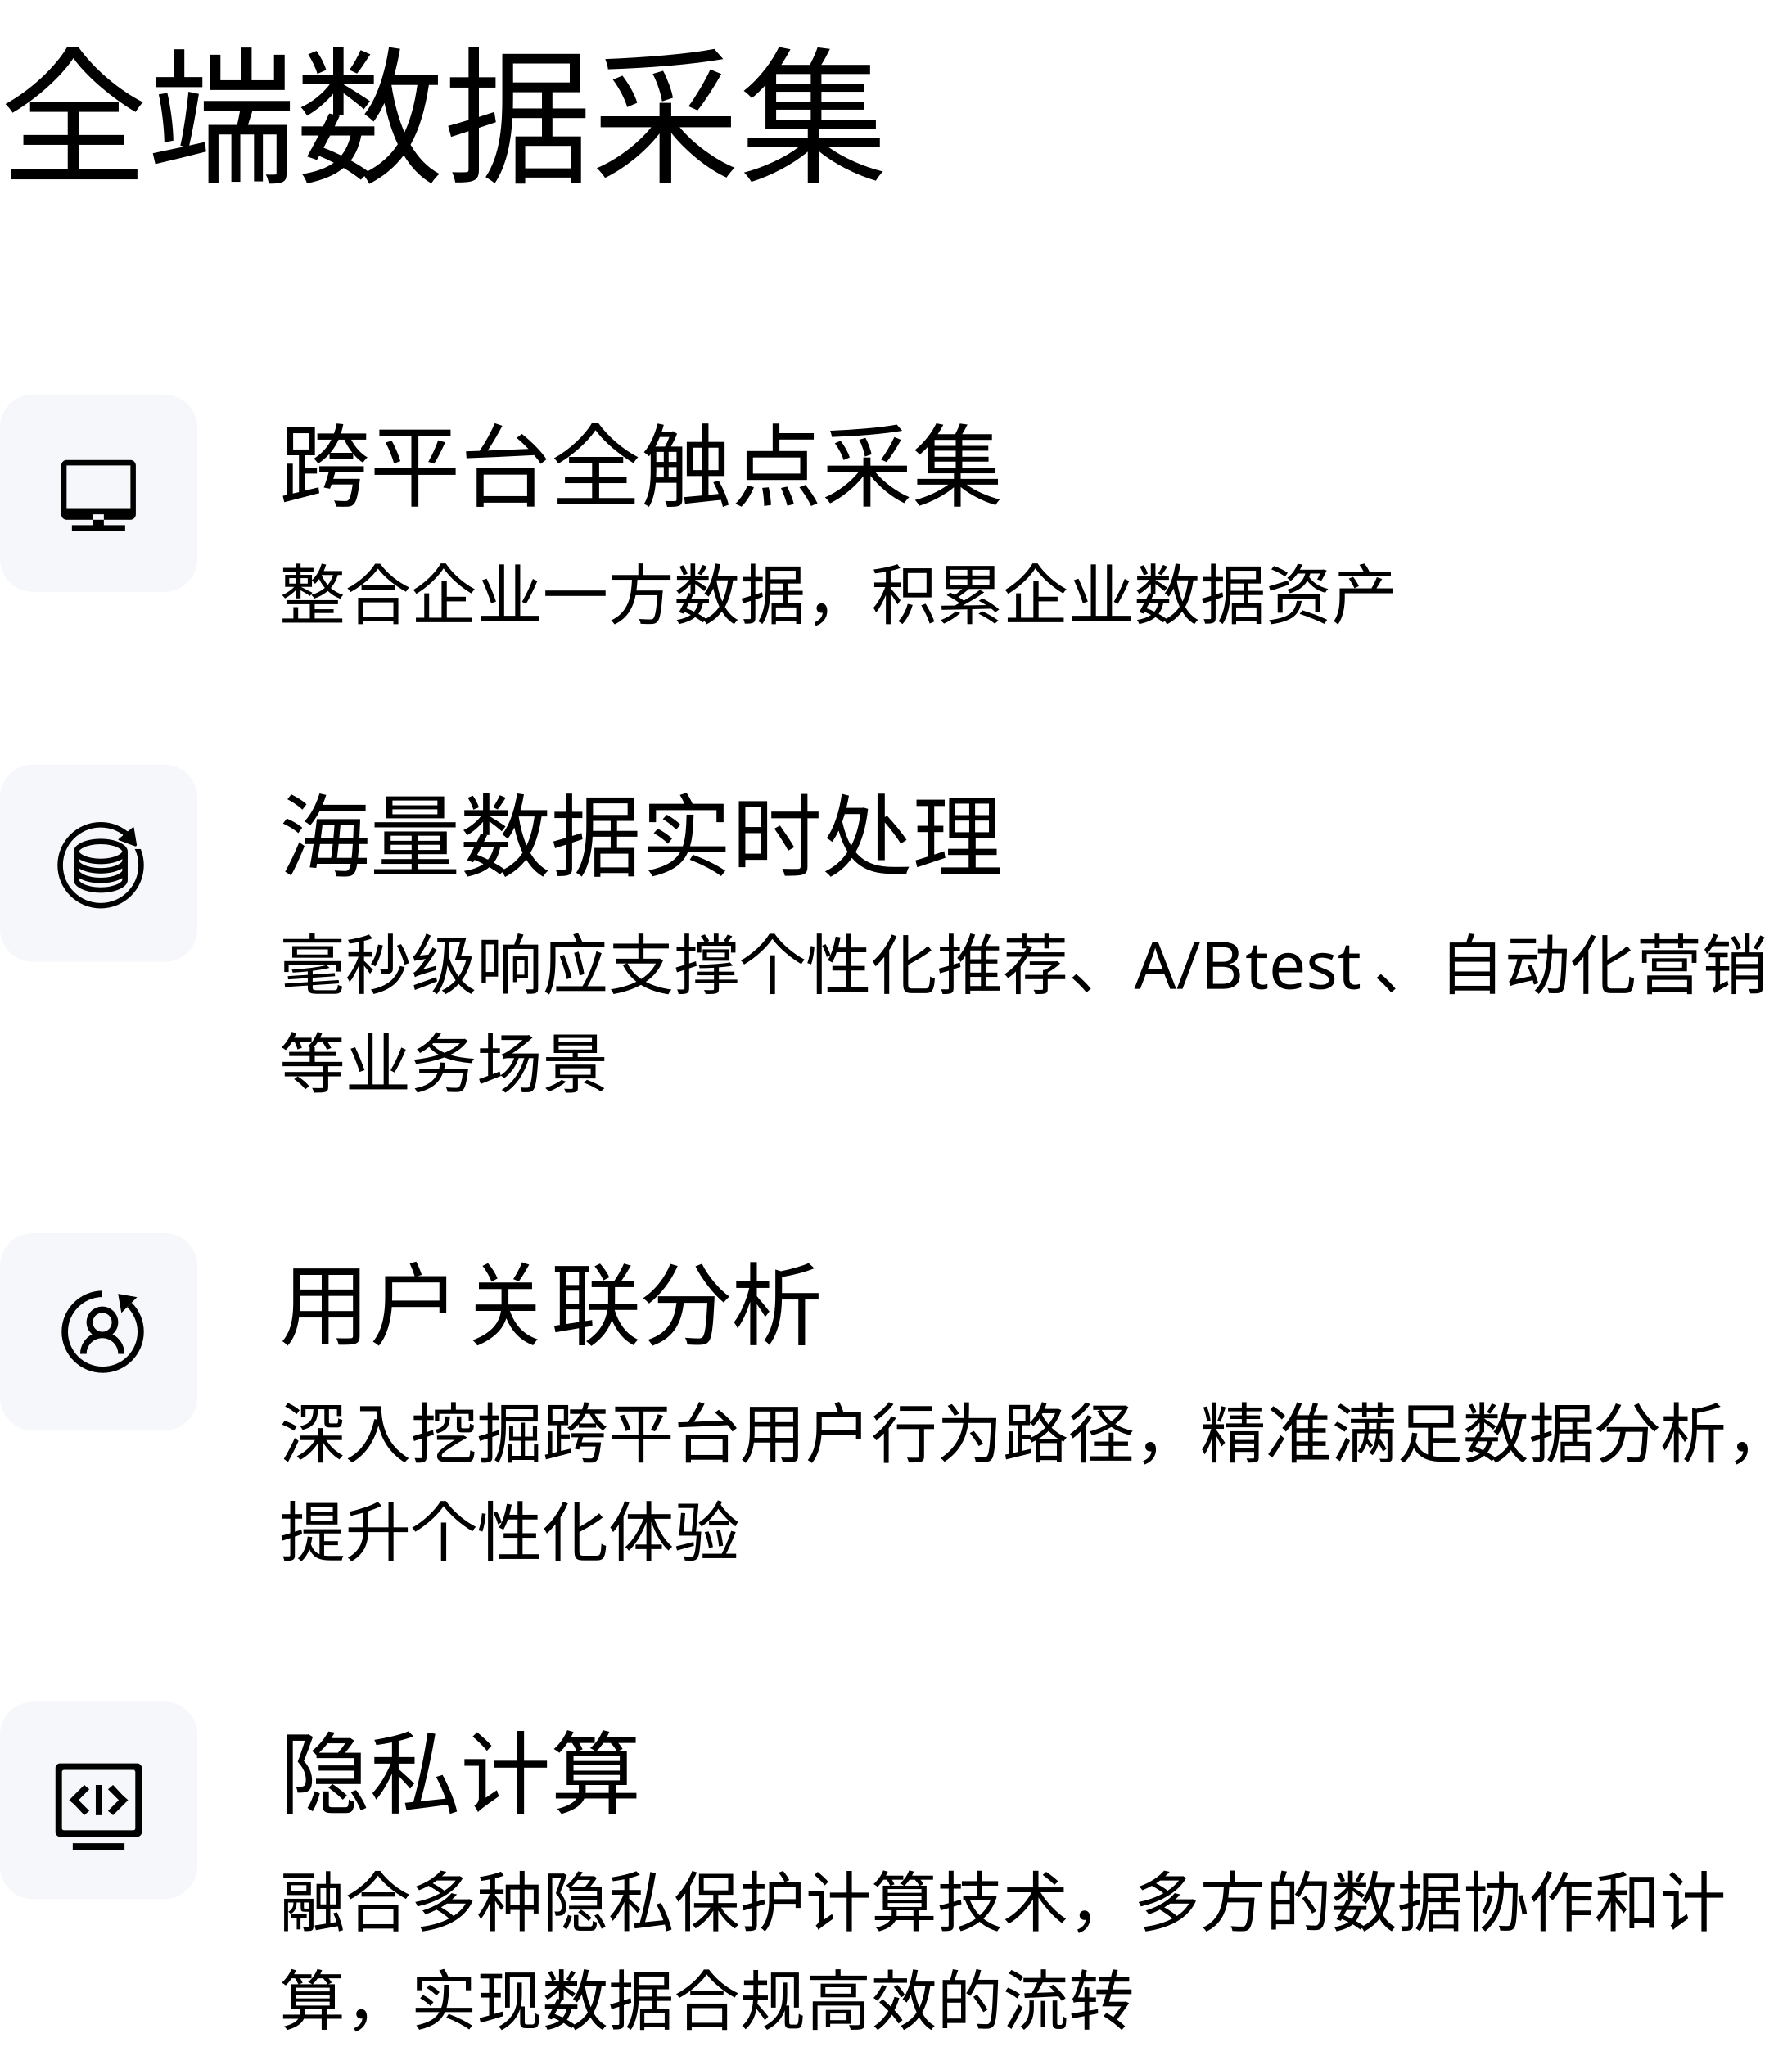
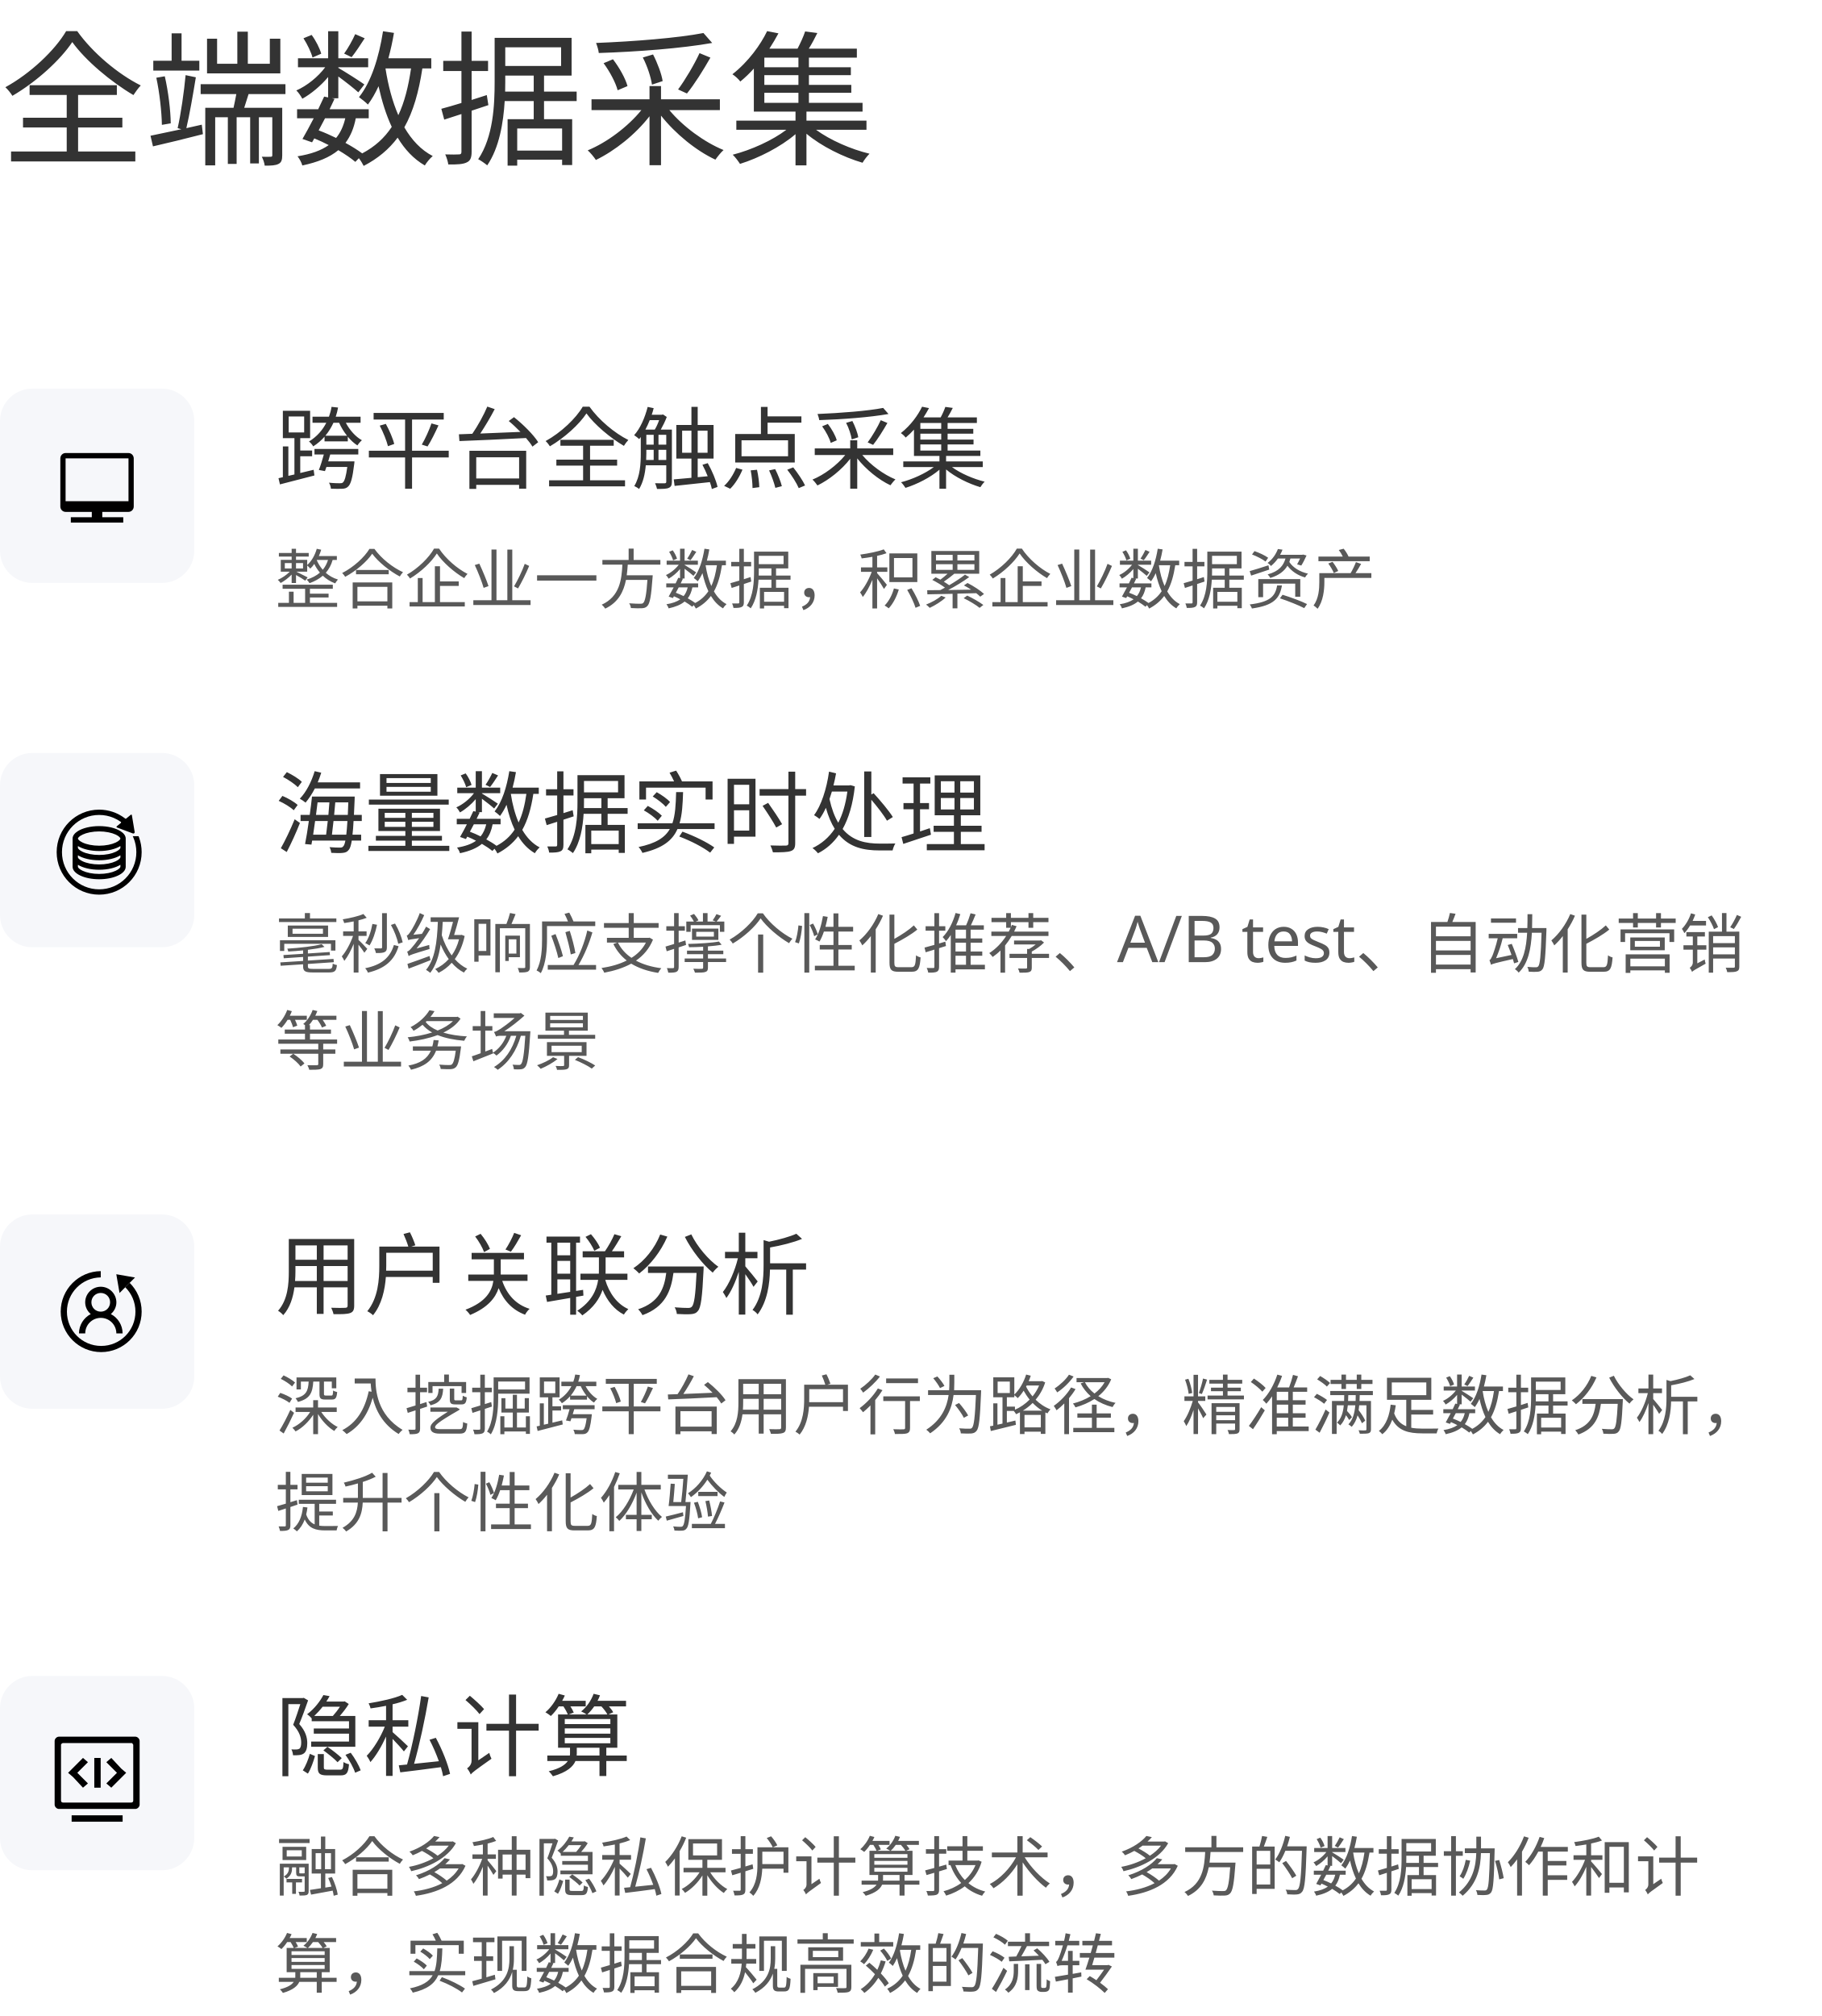
- <svg xmlns="http://www.w3.org/2000/svg" width="436" height="498" viewBox="0 0 436 498" fill="none">
-   <g opacity="1" transform="translate(1.4210854715202004e-14 0)  rotate(0 218 248)">
-     <g opacity="1" transform="translate(2.842170943040401e-14 0)  rotate(0 218 248)">
-       <g opacity="1" transform="translate(-4.263256414560601e-14 0)  rotate(0 218 248)">
-         <g opacity="1" transform="translate(0 0)  rotate(0 108 25)">
-           <g opacity="1" transform="translate(0 0)  rotate(0 108 26.5)">
-             <text>
-               <tspan x="0" y="41.76" font-size="36" line-height="0" fill="#000000" opacity="0.8" font-family="SourceHanSansCN-Regular" letter-spacing="0">全端数据采集</tspan>
-             </text>
-           </g>
-         </g>
-         <g opacity="1" transform="translate(0 96)  rotate(0 170 29)">
-           <g opacity="1" transform="translate(68 0)  rotate(0 88 15)">
-             <g opacity="1" transform="translate(0 0)  rotate(0 88 16)">
-               <text>
-                 <tspan x="0" y="25.52" font-size="22" line-height="0" fill="#000000" opacity="0.8" font-family="SourceHanSansCN-Regular" letter-spacing="0">跨平台全触点采集</tspan>
+ <svg xmlns="http://www.w3.org/2000/svg" width="450px" height="498px" viewBox="0 0 450 498" version="1.1">
+   <g id="页面-1" stroke="none" stroke-width="1" fill="none" fill-rule="evenodd">
+     <g id="CDP+" transform="translate(-120, -1607)">
+       <g id="编组-22" transform="translate(0, 1496)">
+         <g id="编组-78" transform="translate(120, 111)">
+           <text id="全端数据采集" font-family="PingFangSC-Medium, PingFang SC" font-size="36" font-weight="400" line-spacing="56" fill="#000000" fill-opacity="0.8">
+             <tspan x="0" y="38">全端数据采集</tspan>
+           </text>
+           <g id="编组-61" transform="translate(0, 96)">
+             <g id="编组-19">
+               <text id="跨平台全触点采集" font-family="PingFangSC-Medium, PingFang SC" font-size="22" font-weight="400" line-spacing="28" fill="#000000" fill-opacity="0.8">
+                 <tspan x="68" y="23">跨平台全触点采集</tspan>
              </text>
+               <text id="整合企业一方数据，积累企业数据资产" font-family="PingFangSC-Regular, PingFang SC" font-size="16" font-weight="normal" line-spacing="24" fill="#000000" fill-opacity="0.65">
+                 <tspan x="68" y="53">整合企业一方数据，积累企业数据资产</tspan>
+               </text>
+               <g id="编组-18" fill="#F6F7FA">
+                 <rect id="矩形" x="0" y="0" width="48" height="48" rx="8" />
+               </g>
+             </g>
+             <g id="平台自监控" transform="translate(13, 13)" fill="#000000" fill-rule="nonzero">
+               <rect id="矩形" opacity="0" x="0" y="0" width="21" height="21" />
+               <path d="M18.748,4.231 L18.75,4.233 L18.75,16.124 L18.748,16.126 L3.207,16.126 L3.205,16.124 L3.205,4.233 L3.207,4.231 L18.748,4.231 M18.75,2.909 L3.205,2.909 C2.49,2.911 1.911,3.502 1.909,4.231 L1.909,16.126 C1.911,16.855 2.49,17.445 3.205,17.448 L18.75,17.448 C19.465,17.445 20.043,16.855 20.045,16.126 L20.045,4.231 C20.043,3.502 19.465,2.911 18.75,2.909 L18.75,2.909 Z M17.455,18.769 L4.5,18.769 L4.5,20.091 L17.455,20.091 L17.455,18.769 Z M12.273,16.126 L9.682,16.126 L9.682,18.769 L12.273,18.769 L12.273,16.126 Z M3.205,14.804 L18.75,14.804 L18.75,16.126 L3.205,16.126 L3.205,14.804 Z" id="形状" />
            </g>
          </g>
-           <g opacity="1" transform="translate(68 36)  rotate(0 136 11)">
-             <g opacity="1" transform="translate(0 0)  rotate(0 136 12)">
-               <text>
-                 <tspan x="0" y="18.56" font-size="16" line-height="0" fill="#000000" opacity="0.65" font-family="SourceHanSansCN-Regular" letter-spacing="0">整合企业一方数据，积累企业数据资产</tspan>
-               </text>
+           <g id="编组-66" transform="translate(0, 186)">
+             <g id="编组-64">
+               <g id="编组-20">
+                 <text id="海量数据实时处理" font-family="PingFangSC-Medium, PingFang SC" font-size="22" font-weight="400" line-spacing="28" fill="#000000" fill-opacity="0.8">
+                   <tspan x="68" y="23">海量数据实时处理</tspan>
+                 </text>
+                 <text id="毫秒级响应支撑个性化推荐、A/B-tes" font-family="PingFangSC-Regular, PingFang SC" font-size="16" font-weight="normal" line-spacing="24" fill="#000000" fill-opacity="0.65">
+                   <tspan x="68" y="53">毫秒级响应支撑个性化推荐、A/B test、自动化营销</tspan>
+                   <tspan x="68" y="77">等业务场景</tspan>
+                 </text>
+                 <g id="编组-18" fill="#F6F7FA">
+                   <rect id="矩形" x="0" y="0" width="48" height="48" rx="8" />
+                 </g>
+               </g>
+               <g id="数据更新,数据库更新" transform="translate(14, 14)" fill="#000000" fill-rule="nonzero" opacity="0">
+                 <rect id="矩形" x="0" y="0" width="21" height="21" />
+               </g>
+             </g>
+             <g id="数据更新,数据库更新" transform="translate(14, 14)" fill="#000000" fill-rule="nonzero">
+               <rect id="矩形" opacity="0" x="0" y="0" width="21" height="21" />
+               <path d="M21,10.5 C21,16.3 16.3,21 10.5,21 C4.7,21 0,16.3 0,10.5 C0,4.7 4.7,0 10.5,0 C12.86,0 15.04,0.779 16.794,2.094 C16.849,2.135 16.903,2.176 16.958,2.219 C17.017,2.266 17.104,2.264 17.163,2.217 L18.318,1.267 C18.416,1.187 18.564,1.243 18.584,1.368 L19.275,5.521 C19.316,5.769 19.072,5.97 18.836,5.882 L14.895,4.403 C14.776,4.358 14.751,4.202 14.848,4.122 L15.861,3.287 C15.943,3.22 15.941,3.091 15.853,3.027 L15.748,2.953 C15.227,2.59 14.667,2.28 14.077,2.032 C12.945,1.554 11.741,1.312 10.5,1.312 C9.259,1.312 8.055,1.554 6.923,2.034 C5.83,2.498 4.846,3.16 4.003,4.003 C3.158,4.848 2.496,5.83 2.034,6.923 C1.554,8.055 1.312,9.259 1.312,10.5 C1.312,11.741 1.554,12.945 2.034,14.077 C2.498,15.17 3.16,16.154 4.003,16.997 C4.848,17.842 5.83,18.504 6.923,18.966 C8.055,19.446 9.259,19.688 10.5,19.688 C11.741,19.688 12.945,19.446 14.077,18.966 C15.17,18.502 16.154,17.84 16.997,16.997 C17.842,16.152 18.504,15.17 18.966,14.077 C19.446,12.945 19.688,11.741 19.688,10.5 C19.688,9.259 19.446,8.055 18.966,6.923 C18.962,6.911 18.955,6.901 18.951,6.891 C18.904,6.78 18.855,6.671 18.804,6.562 L20.237,6.562 C20.28,6.671 20.323,6.78 20.364,6.891 C20.774,8.017 21,9.233 21,10.5 Z M15.75,5.299 C14.552,4.553 12.647,4.069 10.5,4.069 C8.353,4.069 6.448,4.553 5.25,5.299 C4.428,5.812 3.94,6.45 3.938,7.141 L3.938,14.118 C3.938,15.816 6.876,17.194 10.5,17.194 C14.124,17.194 17.062,15.816 17.062,14.118 L17.062,7.145 C17.062,6.454 16.574,5.814 15.75,5.299 Z M15.75,14.118 C15.75,14.288 15.432,14.706 14.583,15.104 C14.085,15.338 13.467,15.533 12.799,15.664 C12.073,15.807 11.3,15.881 10.5,15.881 C9.7,15.881 8.925,15.807 8.201,15.664 C7.533,15.531 6.915,15.338 6.417,15.104 C5.568,14.706 5.25,14.288 5.25,14.118 L5.25,13.619 C6.448,14.366 8.353,14.85 10.5,14.85 C12.647,14.85 14.552,14.366 15.75,13.619 L15.75,14.118 Z M15.75,11.774 C15.75,11.944 15.432,12.362 14.583,12.76 C14.085,12.994 13.467,13.189 12.799,13.32 C12.073,13.463 11.3,13.537 10.5,13.537 C9.7,13.537 8.925,13.463 8.201,13.32 C7.533,13.187 6.915,12.994 6.417,12.76 C5.568,12.362 5.25,11.944 5.25,11.774 L5.25,11.275 C6.448,12.022 8.353,12.506 10.5,12.506 C12.647,12.506 14.552,12.022 15.75,11.275 L15.75,11.774 Z M15.75,9.432 C15.75,9.602 15.432,10.02 14.583,10.418 C14.085,10.652 13.467,10.847 12.799,10.978 C12.073,11.121 11.3,11.195 10.5,11.195 C9.7,11.195 8.925,11.121 8.201,10.978 C7.533,10.845 6.915,10.652 6.417,10.418 C5.568,10.02 5.25,9.602 5.25,9.432 L5.25,8.993 C6.448,9.739 8.353,10.223 10.5,10.223 C12.647,10.223 14.552,9.739 15.75,8.993 L15.75,9.432 Z M14.583,8.131 C14.085,8.365 13.467,8.56 12.799,8.691 C12.073,8.835 11.3,8.909 10.5,8.909 C9.7,8.909 8.925,8.835 8.201,8.691 C7.533,8.558 6.915,8.365 6.417,8.131 C5.568,7.733 5.25,7.315 5.25,7.145 C5.25,6.975 5.568,6.556 6.417,6.158 C6.915,5.925 7.533,5.73 8.201,5.599 C8.927,5.455 9.7,5.381 10.5,5.381 C11.3,5.381 12.075,5.453 12.799,5.599 C13.467,5.732 14.085,5.925 14.583,6.158 C15.434,6.556 15.75,6.975 15.75,7.145 C15.75,7.315 15.434,7.733 14.583,8.131 Z" id="形状" />
            </g>
          </g>
-           <g opacity="1" transform="translate(0 0)  rotate(0 24 24)">
-             <g opacity="1" transform="translate(0 0)  rotate(0 24 24)">
-               <path id="矩形" fill-rule="evenodd" style="fill:#F6F7FA" transform="translate(0 0)  rotate(0 24 24)" opacity="1" d="M8,48L40,48C44.42,48 48,44.42 48,40L48,8C48,3.58 44.42,0 40,0L8,0C3.58,0 0,3.58 0,8L0,40C0,44.42 3.58,48 8,48Z " />
+           <g id="编组-67" transform="translate(0, 300)">
+             <g id="编组-19">
+               <text id="用户关联分析" font-family="PingFangSC-Medium, PingFang SC" font-size="22" font-weight="400" line-spacing="28" fill="#000000" fill-opacity="0.8">
+                 <tspan x="68" y="23">用户关联分析</tspan>
+               </text>
+               <text id="深入挖掘跨平台用户行为路径，精准满足数据" font-family="PingFangSC-Regular, PingFang SC" font-size="16" font-weight="normal" line-spacing="24" fill="#000000" fill-opacity="0.65">
+                 <tspan x="68" y="53">深入挖掘跨平台用户行为路径，精准满足数据分析，</tspan>
+                 <tspan x="68" y="77">提升个性化体验</tspan>
+               </text>
+               <g id="编组-18" fill="#F6F7FA">
+                 <rect id="矩形" x="0" y="0" width="48" height="48" rx="8" />
+               </g>
            </g>
-             <g opacity="1" transform="translate(13 13)  rotate(0 10.5 10.5)">
-               <path id="矩形" fill-rule="evenodd" style="fill:#000000" transform="translate(0 0)  rotate(0 10.5 10.5)" opacity="0" d="M0,21L21,21L21,0L0,0L0,21Z " />
-               <path id="形状" fill-rule="evenodd" style="fill:#000000" transform="translate(1.909091 2.909091)  rotate(0 9.068182 8.590909)" opacity="1" d="M1.295 1.322L1.295 13.222L16.846 13.212L16.835 1.322L1.295 1.322Z M1.29 0C0.58 0 0 0.59 0 1.32L0 13.22C0 13.95 0.58 14.54 1.29 14.54L16.84 14.54C17.56 14.54 18.13 13.95 18.14 13.22L18.14 1.32C18.13 0.59 17.56 0 16.84 0L1.29 0Z M2.591 15.86L2.591 17.18L15.541 17.18L15.541 15.86L2.591 15.86Z M7.773 13.217L7.773 15.857L10.363 15.857L10.363 13.217L7.773 13.217Z M1.295 13.215L16.846 13.215L16.846 11.895L1.295 11.895L1.295 13.215Z " />
+             <g id="HTSCIT_用户2" transform="translate(14, 14)" fill="#000000" fill-rule="nonzero">
+               <rect id="矩形" opacity="0" x="0" y="0" width="21" height="21" />
+               <path d="M10.894,5.389 C12.182,5.389 13.204,6.411 13.204,7.7 C13.204,8.988 12.182,10.011 10.894,10.011 C9.605,10.011 8.583,8.988 8.583,7.7 C8.583,6.411 9.605,5.389 10.894,5.389 L10.894,5.389 Z M10.894,3.855 C8.774,3.855 7.049,5.591 7.049,7.7 C7.049,8.871 7.592,9.904 8.423,10.607 C6.698,11.502 5.515,13.312 5.515,15.389 L7.06,15.389 C7.06,13.259 8.774,11.544 10.904,11.544 C13.034,11.544 14.749,13.259 14.749,15.389 L16.293,15.389 C16.293,13.312 15.111,11.502 13.386,10.607 C14.216,9.904 14.759,8.86 14.759,7.7 C14.738,5.58 13.013,3.855 10.894,3.855 L10.894,3.855 Z M18.018,2.875 L16.932,3.962 C18.497,5.495 19.466,7.636 19.466,10.011 C19.466,14.696 15.686,18.477 11,18.477 C6.314,18.477 2.534,14.696 2.534,10.011 C2.534,5.357 6.261,1.608 10.894,1.544 L10.894,0 C5.43,0.053 1,4.515 1,10 C1,15.517 5.483,20 11,20 C16.517,20 21,15.517 21,10 C21,7.21 19.86,4.686 18.018,2.875 Z M15.537,5.399 L14.738,0.767 L19.36,1.576 L15.537,5.399 Z" id="形状" />
            </g>
          </g>
-         </g>
-         <g opacity="1" transform="translate(0 186)  rotate(0 217.5 41)">
-           <g opacity="1" transform="translate(68 0)  rotate(0 88 15)">
-             <g opacity="1" transform="translate(0 0)  rotate(0 88 16)">
-               <text>
-                 <tspan x="0" y="25.52" font-size="22" line-height="0" fill="#000000" opacity="0.8" font-family="SourceHanSansCN-Regular" letter-spacing="0">海量数据实时处理</tspan>
-               </text>
-             </g>
-           </g>
-           <g opacity="1" transform="translate(68 36)  rotate(0 183.5 23)">
-             <g opacity="1" transform="translate(0 0)  rotate(0 181.5 12)">
-               <text>
-                 <tspan x="0" y="18.56" font-size="16" line-height="0" fill="#000000" opacity="0.65" font-family="SourceHanSansCN-Regular" letter-spacing="0">毫秒级响应支撑个性化推荐、</tspan>
-                 <tspan x="208" y="18.56" font-size="16" line-height="0" fill="#000000" opacity="0.65" font-family="Roboto-Regular" letter-spacing="0">A/B</tspan>
-                 <tspan x="234.992" y="18.56" font-size="16" line-height="0" fill="#000000" opacity="0.65" font-family="Roboto-Regular" letter-spacing="0"> test</tspan>
-                 <tspan x="266.133" y="18.56" font-size="16" line-height="0" fill="#000000" opacity="0.65" font-family="SourceHanSansCN-Regular" letter-spacing="0">、自动化营销</tspan>
-               </text>
-             </g>
-             <g opacity="1" transform="translate(0 24)  rotate(0 40 12)">
-               <text>
-                 <tspan x="0" y="18.56" font-size="16" line-height="0" fill="#000000" opacity="0.65" font-family="SourceHanSansCN-Regular" letter-spacing="0">等业务场景</tspan>
-               </text>
-             </g>
-           </g>
-           <g opacity="1" transform="translate(0 0)  rotate(0 24 24)">
-             <g opacity="1" transform="translate(0 0)  rotate(0 24 24)">
-               <path id="矩形" fill-rule="evenodd" style="fill:#F6F7FA" transform="translate(0 0)  rotate(0 24 24)" opacity="1" d="M8,48L40,48C44.42,48 48,44.42 48,40L48,8C48,3.58 44.42,0 40,0L8,0C3.58,0 0,3.58 0,8L0,40C0,44.42 3.58,48 8,48Z " />
-             </g>
-             <g opacity="1" transform="translate(14 14)  rotate(0 10.5 10.5)">
-               <path id="矩形" fill-rule="evenodd" style="fill:#000000" transform="translate(0 0)  rotate(0 10.5 10.5)" opacity="0" d="M0,21L21,21L21,0L0,0L0,21Z " />
-               <path id="形状" fill-rule="evenodd" style="fill:#000000" transform="translate(0 0)  rotate(0 10.5 10.5)" opacity="1" d="M20.24 6.56L18.8 6.56C18.86 6.67 18.9 6.78 18.97 6.92C19.45 8.06 19.69 9.26 19.69 10.5C19.69 11.74 19.45 12.94 18.97 14.08C18.51 15.17 17.84 16.15 17 17C16.15 17.84 15.17 18.5 14.08 18.97C12.94 19.45 11.74 19.69 10.5 19.69C9.26 19.69 8.06 19.45 6.92 18.97C5.83 18.51 4.85 17.84 4 17C3.16 16.15 2.5 15.17 2.03 14.08C1.55 12.94 1.31 11.74 1.31 10.5C1.31 9.26 1.55 8.06 2.03 6.92C2.49 5.83 3.16 4.85 4 4C4.85 3.16 5.83 2.5 6.92 2.03C8.06 1.55 9.26 1.31 10.5 1.31C11.74 1.31 12.94 1.55 14.08 2.03C14.67 2.28 15.23 2.59 15.85 3.03C15.94 3.09 15.94 3.22 15.86 3.29L14.85 4.12C14.75 4.2 14.78 4.36 14.9 4.4L18.84 5.88C19.07 5.97 19.32 5.77 19.28 5.52L18.59 1.37C18.56 1.24 18.42 1.19 18.32 1.27L17.16 2.22C17.1 2.26 16.96 2.22 16.96 2.22C16.9 2.18 16.79 2.09 16.79 2.09C15.04 0.78 12.86 0 10.5 0C4.7 0 0 4.7 0 10.5C0 16.3 4.7 21 10.5 21C16.3 21 21 16.3 21 10.5C21 9.23 20.78 8.02 20.36 6.89C20.32 6.78 20.28 6.67 20.24 6.56Z M10.498 4.069C8.357 4.069 6.447 4.549 5.247 5.299C4.428 5.809 3.938 6.449 3.938 7.139L3.938 14.119C3.938 15.819 6.878 17.199 10.498 17.199C14.127 17.199 17.067 15.819 17.067 14.119L17.067 7.149C17.067 6.449 16.578 5.819 15.748 5.299C14.557 4.549 12.648 4.069 10.498 4.069Z M6.42 15.099C6.92 15.339 7.53 15.529 8.2 15.659C8.93 15.809 9.7 15.879 10.5 15.879C11.3 15.879 12.07 15.809 12.8 15.659C13.47 15.529 14.08 15.339 14.58 15.099C15.43 14.709 15.75 14.289 15.75 14.119L15.75 13.619C14.55 14.369 12.65 14.849 10.5 14.849C8.35 14.849 6.45 14.369 5.25 13.619L5.25 14.119C5.25 14.289 5.57 14.709 6.42 15.099Z M8.2 13.315C8.93 13.465 9.7 13.535 10.5 13.535C11.3 13.535 12.07 13.465 12.8 13.315C13.47 13.185 14.08 12.995 14.58 12.755C15.43 12.365 15.75 11.945 15.75 11.775L15.75 11.275C14.55 12.025 12.65 12.505 10.5 12.505C8.35 12.505 6.45 12.025 5.25 11.275L5.25 11.775C5.25 11.945 5.57 12.365 6.42 12.755C6.92 12.995 7.53 13.185 8.2 13.315Z M12.8 10.983C13.47 10.843 14.08 10.653 14.58 10.423C15.43 10.023 15.75 9.603 15.75 9.433L15.75 8.993C14.55 9.743 12.65 10.223 10.5 10.223C8.35 10.223 6.45 9.743 5.25 8.993L5.25 9.433C5.25 9.603 5.57 10.023 6.42 10.423C6.92 10.653 7.53 10.843 8.2 10.983C8.93 11.123 9.7 11.193 10.5 11.193C11.3 11.193 12.07 11.123 12.8 10.983Z M8.2 8.691C8.93 8.831 9.7 8.911 10.5 8.911C11.3 8.911 12.07 8.831 12.8 8.691C13.47 8.561 14.08 8.361 14.58 8.131C15.43 7.731 15.75 7.311 15.75 7.141C15.75 6.971 15.43 6.551 14.58 6.161C14.08 5.921 13.47 5.731 12.8 5.601C12.08 5.451 11.3 5.381 10.5 5.381C9.7 5.381 8.93 5.451 8.2 5.601C7.53 5.731 6.92 5.921 6.42 6.161C5.57 6.551 5.25 6.971 5.25 7.141C5.25 7.311 5.57 7.731 6.42 8.131C6.92 8.361 7.53 8.561 8.2 8.691Z " />
-             </g>
-           </g>
-           <g opacity="0" transform="translate(14 14)  rotate(0 10.5 10.5)">
-             <path id="矩形" fill-rule="evenodd" style="fill:#000000" transform="translate(0 0)  rotate(0 10.5 10.5)" opacity="1" d="M0,21L21,21L21,0L0,0L0,21Z " />
-           </g>
-         </g>
-         <g opacity="1" transform="translate(0 300)  rotate(0 218 41)">
-           <g opacity="1" transform="translate(68 0)  rotate(0 66 15)">
-             <g opacity="1" transform="translate(0 0)  rotate(0 66 16)">
-               <text>
-                 <tspan x="0" y="25.52" font-size="22" line-height="0" fill="#000000" opacity="0.8" font-family="SourceHanSansCN-Regular" letter-spacing="0">用户关联分析</tspan>
-               </text>
-             </g>
-           </g>
-           <g opacity="1" transform="translate(68 36)  rotate(0 184 23)">
-             <g opacity="1" transform="translate(0 0)  rotate(0 184 12)">
-               <text>
-                 <tspan x="0" y="18.56" font-size="16" line-height="0" fill="#000000" opacity="0.65" font-family="SourceHanSansCN-Regular" letter-spacing="0">深入挖掘跨平台用户行为路径，精准满足数据分析，</tspan>
-               </text>
-             </g>
-             <g opacity="1" transform="translate(0 24)  rotate(0 56 12)">
-               <text>
-                 <tspan x="0" y="18.56" font-size="16" line-height="0" fill="#000000" opacity="0.65" font-family="SourceHanSansCN-Regular" letter-spacing="0">提升个性化体验</tspan>
-               </text>
-             </g>
-           </g>
-           <g opacity="1" transform="translate(0 0)  rotate(0 24 24)">
-             <g opacity="1" transform="translate(0 0)  rotate(0 24 24)">
-               <path id="矩形" fill-rule="evenodd" style="fill:#F6F7FA" transform="translate(0 0)  rotate(0 24 24)" opacity="1" d="M8,48L40,48C44.42,48 48,44.42 48,40L48,8C48,3.58 44.42,0 40,0L8,0C3.58,0 0,3.58 0,8L0,40C0,44.42 3.58,48 8,48Z " />
-             </g>
-             <g opacity="1" transform="translate(14 14)  rotate(0 10.5 10.5)">
-               <path id="矩形" fill-rule="evenodd" style="fill:#000000" transform="translate(0 0)  rotate(0 10.5 10.5)" opacity="0" d="M0,21L21,21L21,0L0,0L0,21Z " />
-               <path id="形状" fill-rule="evenodd" style="fill:#000000" transform="translate(1 0)  rotate(0 10 10)" opacity="1" d="M7.583 7.699C7.583 8.989 8.603 10.009 9.893 10.009C11.182 10.009 12.203 8.989 12.203 7.699C12.203 6.409 11.182 5.389 9.893 5.389C8.603 5.389 7.583 6.409 7.583 7.699Z M9.895 3.855C7.775 3.855 6.045 5.595 6.045 7.695C6.045 8.875 6.595 9.905 7.425 10.605C5.695 11.505 4.515 13.315 4.515 15.385L6.055 15.385C6.055 13.255 7.775 11.545 9.905 11.545C12.035 11.545 13.745 13.255 13.745 15.385L15.295 15.385C15.295 13.315 14.115 11.505 12.385 10.605C13.215 9.905 13.755 8.865 13.755 7.695C13.735 5.585 12.015 3.855 9.895 3.855Z M0 10C0 15.52 4.48 20 10 20C15.52 20 20 15.52 20 10C20 7.21 18.86 4.69 17.02 2.88L15.93 3.96C17.5 5.5 18.47 7.64 18.47 10.01C18.47 14.7 14.69 18.48 10 18.48C5.31 18.48 1.53 14.7 1.53 10.01C1.53 5.36 5.26 1.61 9.89 1.54L9.89 0C4.43 0.05 0 4.52 0 10Z M18.358 1.577L13.738 0.767L14.538 5.397L18.358 1.577Z " />
-             </g>
-           </g>
-         </g>
-         <g opacity="1" transform="translate(0 414)  rotate(0 210 41)">
-           <g opacity="1" transform="translate(68 0)  rotate(0 44 15)">
-             <g opacity="1" transform="translate(0 0)  rotate(0 44 16)">
-               <text>
-                 <tspan x="0" y="25.52" font-size="22" line-height="0" fill="#000000" opacity="0.8" font-family="SourceHanSansCN-Regular" letter-spacing="0">隐私计算</tspan>
-               </text>
-             </g>
-           </g>
-           <g opacity="1" transform="translate(68 36)  rotate(0 176 23)">
-             <g opacity="1" transform="translate(0 0)  rotate(0 176 12)">
-               <text>
-                 <tspan x="0" y="18.56" font-size="16" line-height="0" fill="#000000" opacity="0.65" font-family="SourceHanSansCN-Regular" letter-spacing="0">融合多种隐私保护计算技术，多方的数据协作和计</tspan>
-               </text>
-             </g>
-             <g opacity="1" transform="translate(0 24)  rotate(0 104 12)">
-               <text>
-                 <tspan x="0" y="18.56" font-size="16" line-height="0" fill="#000000" opacity="0.65" font-family="SourceHanSansCN-Regular" letter-spacing="0">算，实现数据合规高效的流转</tspan>
-               </text>
-             </g>
-           </g>
-           <g opacity="1" transform="translate(0 0)  rotate(0 24 24)">
-             <path id="矩形" fill-rule="evenodd" style="fill:#F6F7FA" transform="translate(0 0)  rotate(0 24 24)" opacity="1" d="M8,48L40,48C44.42,48 48,44.42 48,40L48,8C48,3.58 44.42,0 40,0L8,0C3.58,0 0,3.58 0,8L0,40C0,44.42 3.58,48 8,48Z " />
-             <g opacity="1" transform="translate(13.5 15)  rotate(0 10.5 10.5)">
-               <path id="矩形" fill-rule="evenodd" style="fill:#000000" transform="translate(0 0)  rotate(0 10.5 10.5)" opacity="0" d="M0,21L21,21L21,0L0,0L0,21Z " />
-               <path id="形状" fill-rule="evenodd" style="fill:#000000" transform="translate(0 0)  rotate(0 10.5 10.5)" opacity="1" d="M4.2 21.005L16.8 21.005L16.8 19.425L4.2 19.425L4.2 21.005Z M1.05 0C0.53 0 0 0.52 0 1.05L0 16.8C0 17.33 0.53 17.85 1.05 17.85L19.95 17.85C20.48 17.85 21 17.33 21 16.8L21 1.05C21 0.52 20.48 0 19.95 0L1.05 0Z M1.575 2.095L1.575 15.755C1.575 16.105 1.745 16.275 2.095 16.275L18.905 16.275C19.255 16.275 19.425 16.105 19.425 15.755L19.425 2.095C19.425 1.925 19.425 1.925 19.255 1.745C19.255 1.575 19.075 1.575 18.905 1.575L2.095 1.575C1.925 1.575 1.925 1.575 1.745 1.745C1.575 1.745 1.575 1.925 1.575 2.095Z M15.395 8.93L12.775 11.55L14.005 12.6L16.625 9.98L17.675 8.93L16.455 7.87L14.005 5.25L12.775 6.3L15.395 8.93Z M7.005 5.25L4.375 7.87L3.325 8.93L4.555 9.98L7.005 12.6L8.225 11.55L5.605 8.93L8.225 6.3L7.005 5.25Z M11.37 12.6L11.37 5.25L9.8 5.25L9.8 12.6L11.37 12.6Z " />
+           <g id="编组-19" transform="translate(0, 414)">
+             <text id="隐私计算" font-family="PingFangSC-Medium, PingFang SC" font-size="22" font-weight="400" line-spacing="28" fill="#000000" fill-opacity="0.8">
+               <tspan x="68" y="23">隐私计算</tspan>
+             </text>
+             <text id="融合多种隐私保护计算技术，多方的数据协作" font-family="PingFangSC-Regular, PingFang SC" font-size="16" font-weight="normal" line-spacing="24" fill="#000000" fill-opacity="0.65">
+               <tspan x="68" y="53">融合多种隐私保护计算技术，多方的数据协作和计</tspan>
+               <tspan x="68" y="77">算，实现数据合规高效的流转</tspan>
+             </text>
+             <g id="编组-18">
+               <rect id="矩形" fill="#F6F7FA" x="0" y="0" width="48" height="48" rx="8" />
+               <g id="配置测试资源" transform="translate(13.5, 15)" fill="#000000" fill-rule="nonzero">
+                 <rect id="矩形" opacity="0" x="0" y="0" width="21" height="21" />
+                 <path d="M4.2,19.425 L16.8,19.425 L16.8,21 L4.2,21 L4.2,19.425 Z M19.95,0 L1.05,0 C0.525,0 0,0.525 0,1.05 L0,16.8 C0,17.325 0.525,17.85 1.05,17.85 L19.95,17.85 C20.475,17.85 21,17.325 21,16.8 L21,1.05 C21,0.525 20.475,0 19.95,0 Z M19.425,15.75 C19.425,16.1 19.25,16.275 18.9,16.275 L2.1,16.275 C1.75,16.275 1.575,16.1 1.575,15.75 L1.575,2.1 C1.575,1.925 1.575,1.75 1.75,1.75 C1.925,1.575 1.925,1.575 2.1,1.575 L18.9,1.575 C19.075,1.575 19.25,1.575 19.25,1.75 C19.425,1.925 19.425,1.925 19.425,2.1 L19.425,15.75 L19.425,15.75 Z M12.775,6.3 L15.4,8.925 L12.775,11.55 L14,12.6 L16.625,9.975 L17.675,8.925 L16.45,7.875 L14,5.25 L12.775,6.3 L12.775,6.3 Z M8.225,6.3 L5.6,8.925 L8.225,11.55 L7,12.6 L4.55,9.975 L3.325,8.925 L4.375,7.875 L7,5.25 L8.225,6.3 L8.225,6.3 Z M9.8,12.6 L9.8,5.25 L11.375,5.25 L11.375,12.6 L9.8,12.6 Z" id="形状" />
+               </g>
            </g>
          </g>
        </g>
      </g>
    </g>
  </g>
</svg>
